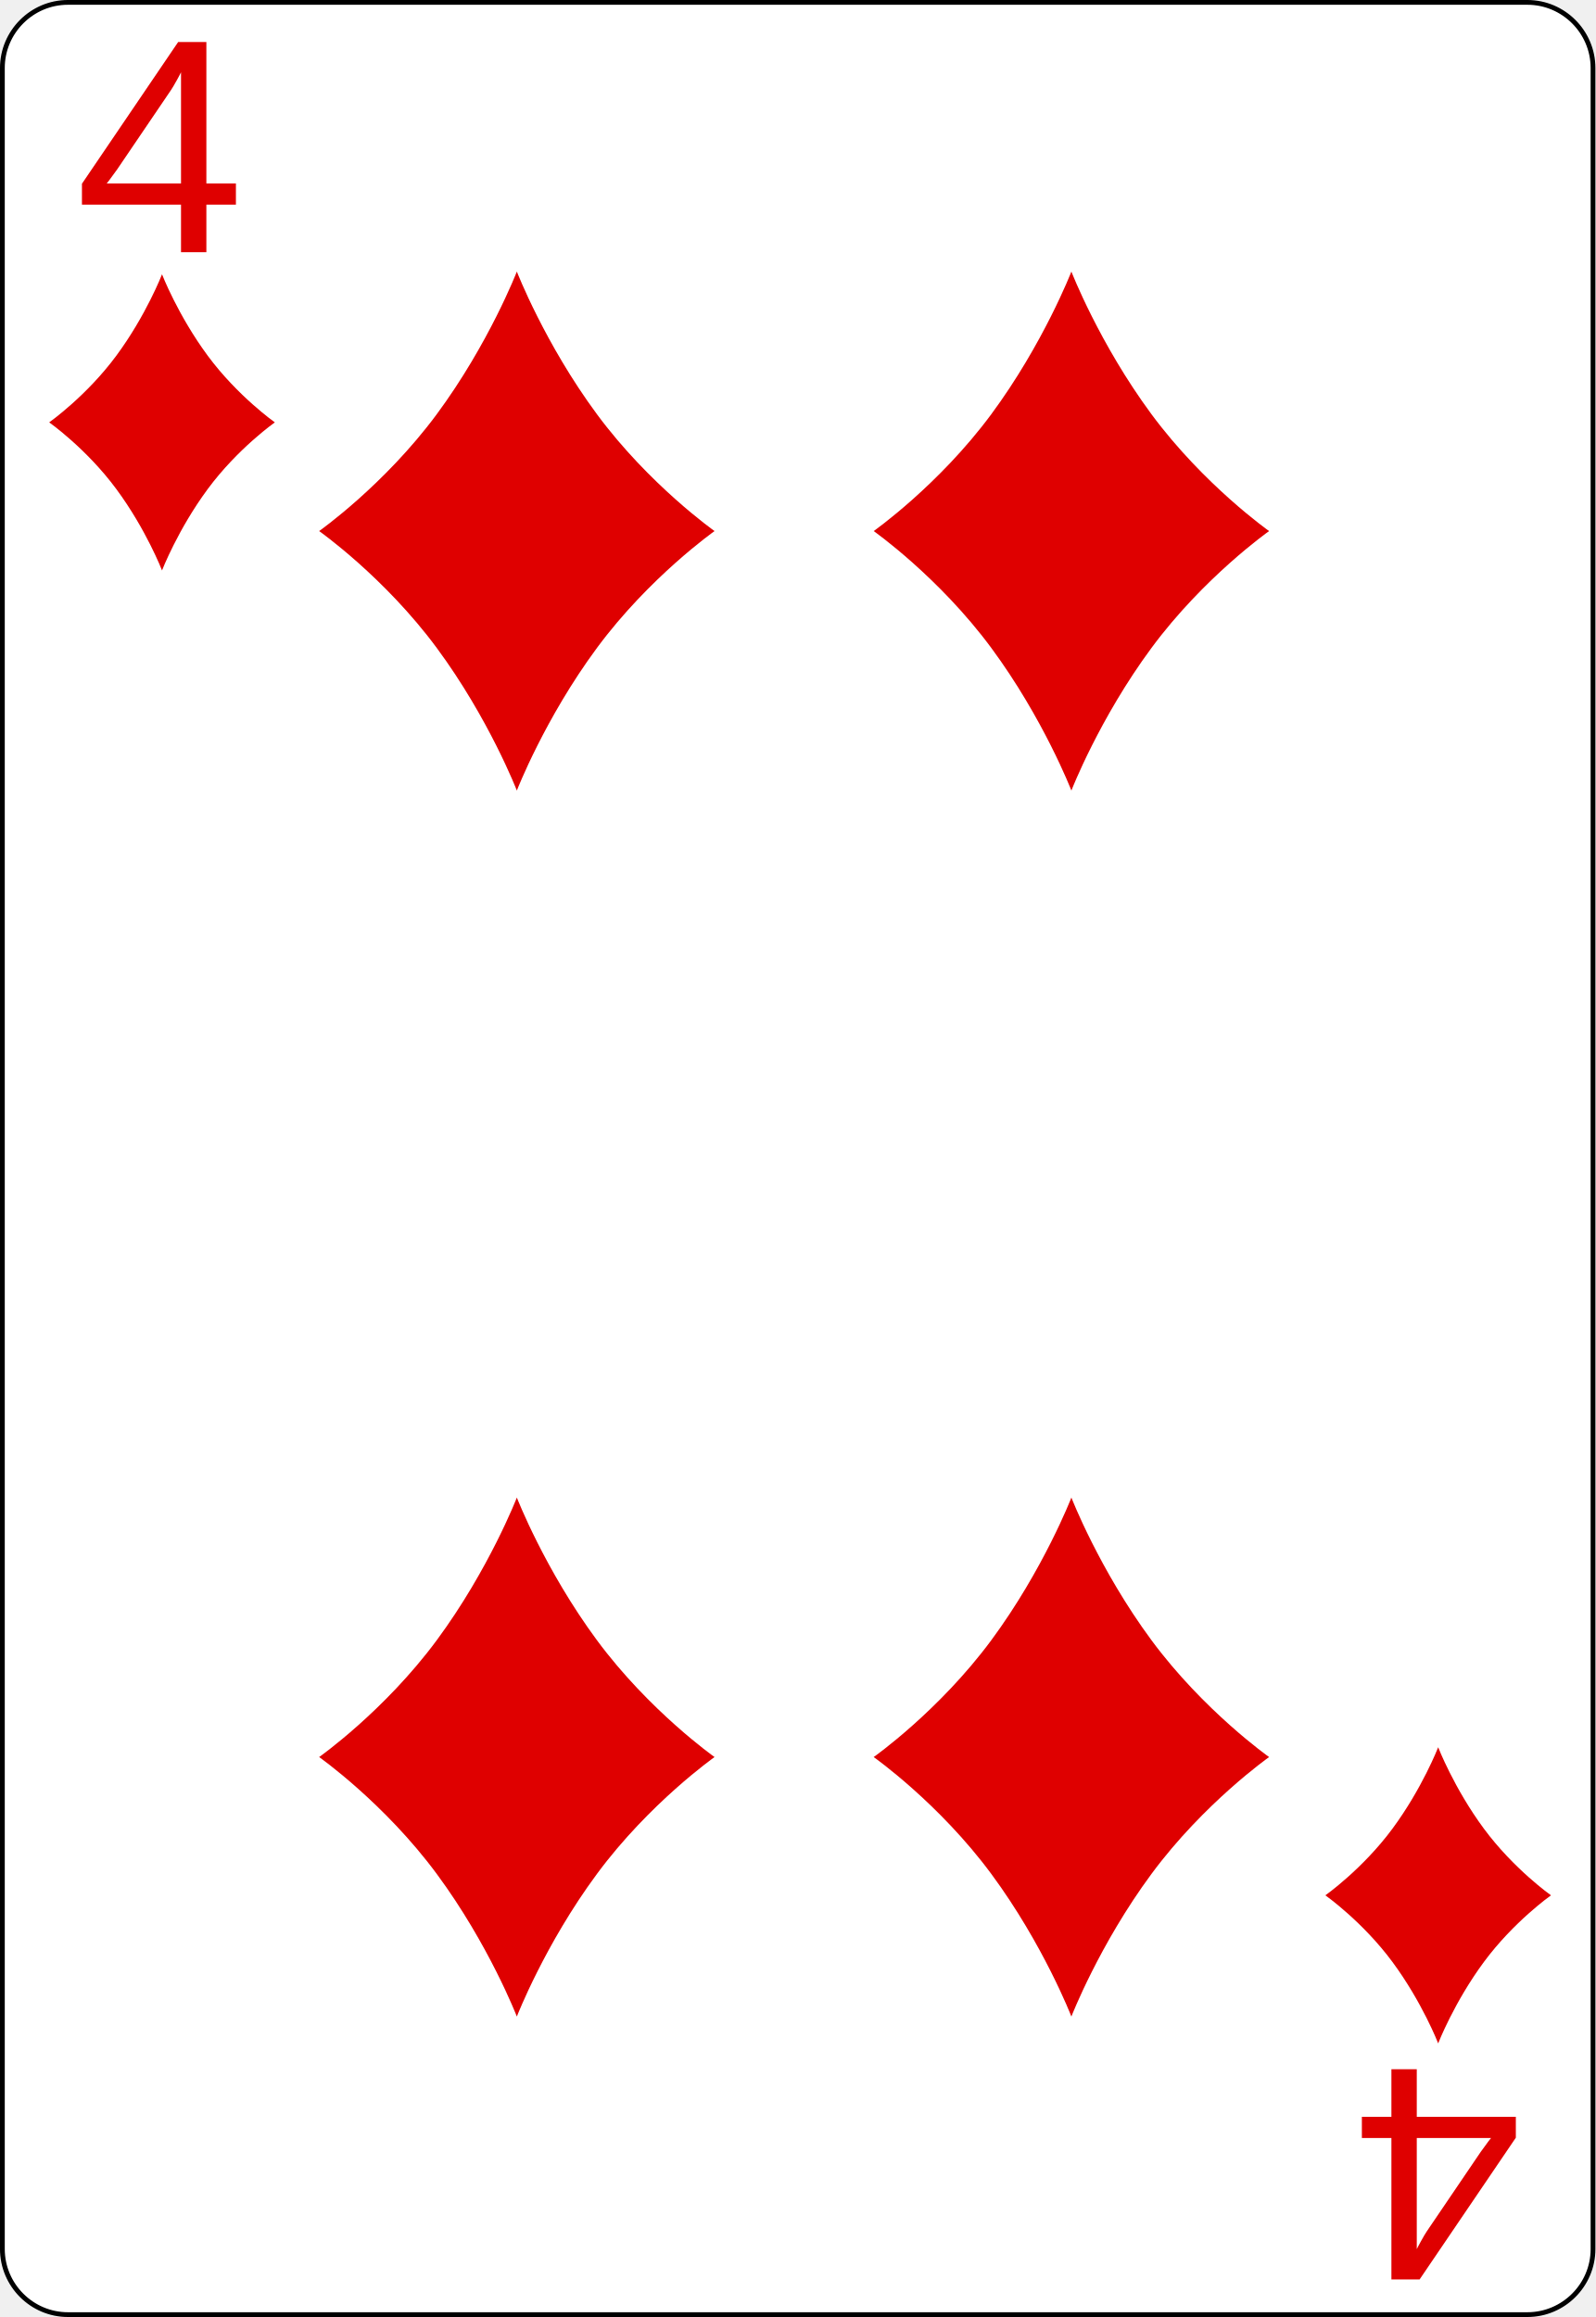
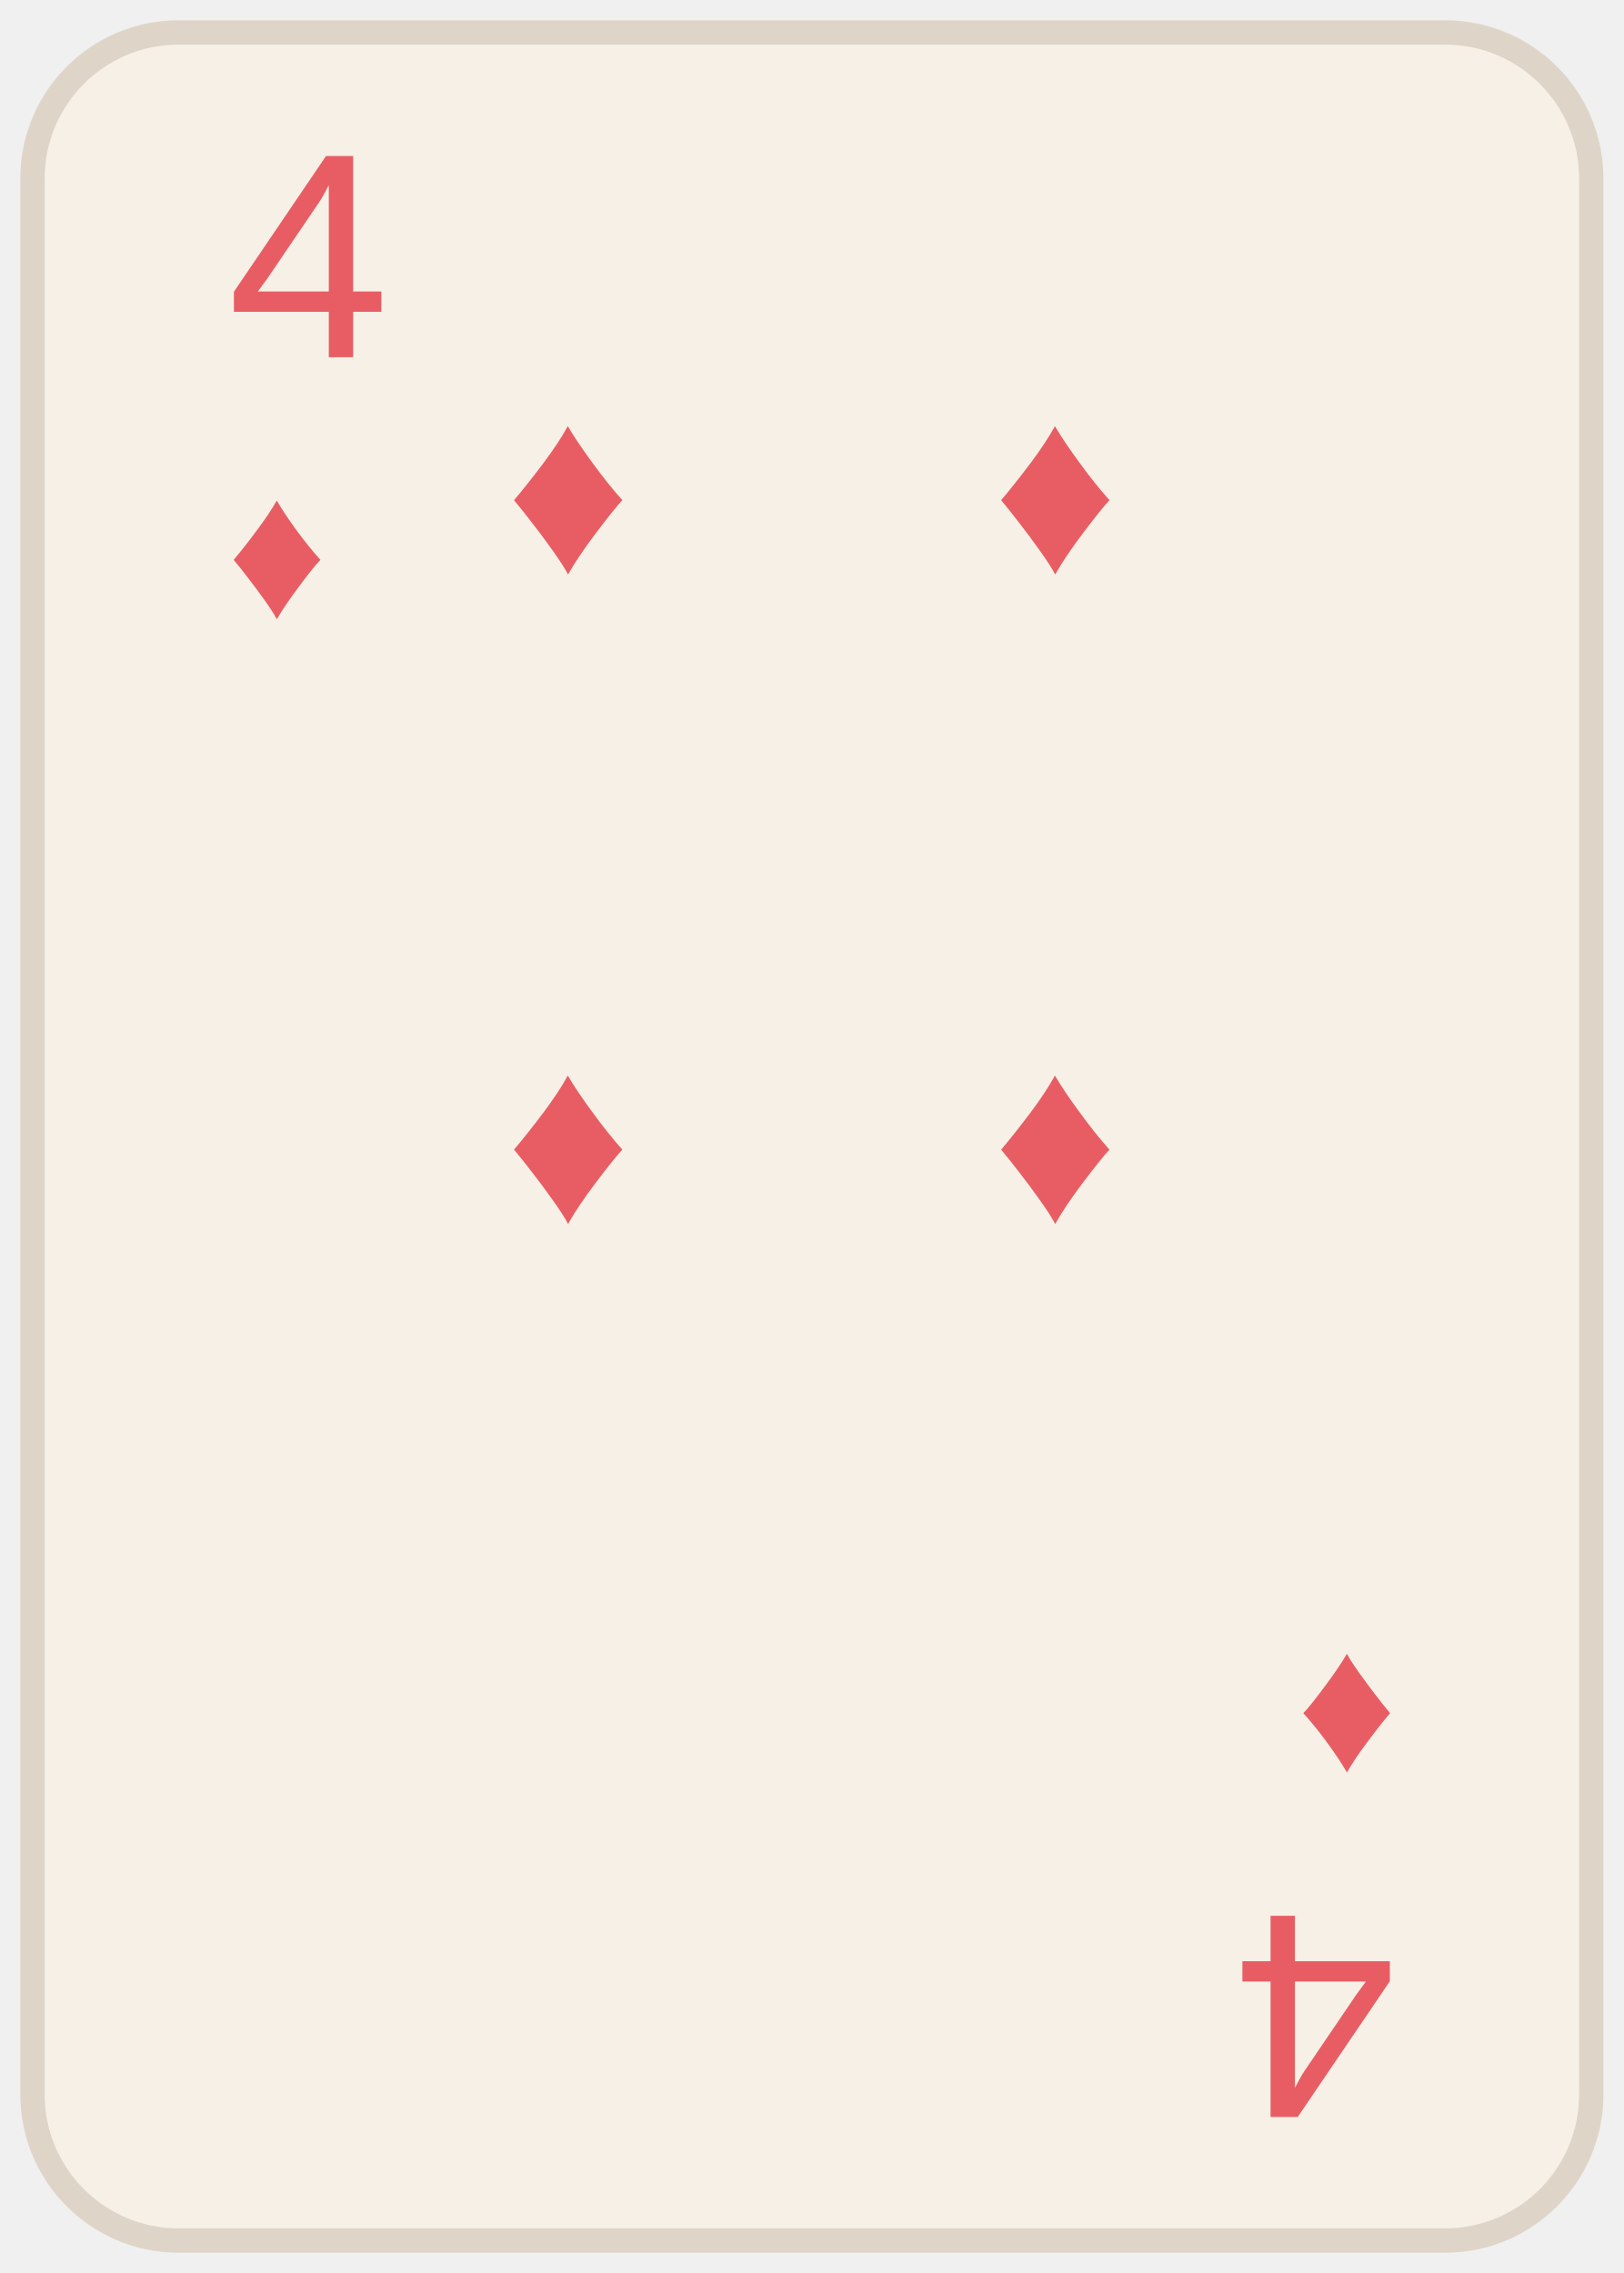
- <svg xmlns="http://www.w3.org/2000/svg" xml:space="preserve" width="222.783" height="323.556" viewBox="0 0 167.087 242.667">
-   <g style="fill-rule:nonzero;clip-rule:nonzero;stroke:#000;stroke-miterlimit:4">
-     <path d="M166.837 235.548c0 3.777-3.087 6.869-6.871 6.869H7.11c-3.775 0-6.861-3.092-6.861-6.87V7.12C.25 3.343 3.336.25 7.11.25h152.856c3.784 0 6.87 3.093 6.87 6.87z" style="fill:#fff;stroke-width:.5" />
+ <svg xmlns="http://www.w3.org/2000/svg" viewBox="0 0 100 140" role="img" aria-label="4 of D">
+   <rect x="2" y="2" width="96" height="136" rx="9" fill="#f7f0e6" stroke="#ded5c8" stroke-width="1.5" />
+   <text x="14" y="22" fill="#e85d63" font-family="Haskoy, -apple-system, Segoe UI, Arial, sans-serif" font-size="18" font-weight="500">4</text>
+   <text x="14" y="38" fill="#e85d63" font-family="Haskoy, -apple-system, Segoe UI, Arial, sans-serif" font-size="12" font-weight="500">♦</text>
+   <g>
+     <text x="35" y="30" text-anchor="middle" dominant-baseline="central" fill="#e85d63" font-family="Haskoy, -apple-system, Segoe UI, Arial, sans-serif" font-size="15" font-weight="500">♦</text>
+     <text x="65" y="30" text-anchor="middle" dominant-baseline="central" fill="#e85d63" font-family="Haskoy, -apple-system, Segoe UI, Arial, sans-serif" font-size="15" font-weight="500">♦</text>
+     <text x="35" y="70" text-anchor="middle" dominant-baseline="central" fill="#e85d63" font-family="Haskoy, -apple-system, Segoe UI, Arial, sans-serif" font-size="15" font-weight="500">♦</text>
+     <text x="65" y="70" text-anchor="middle" dominant-baseline="central" fill="#e85d63" font-family="Haskoy, -apple-system, Segoe UI, Arial, sans-serif" font-size="15" font-weight="500">♦</text>
  </g>
-   <text xml:space="preserve" x="7.846" y="26.413" style="font-size:32px;font-style:normal;font-weight:400;line-height:125%;letter-spacing:0;word-spacing:0;fill:#df0000;fill-opacity:1;stroke:none;font-family:Bitstream Vera Sans">
-     <tspan x="7.846" y="26.413" style="font-style:normal;font-variant:normal;font-weight:400;font-stretch:normal;fill:#df0000;fill-opacity:1;font-family:Arial;-inkscape-font-specification:Arial">4</tspan>
-   </text>
-   <text xml:space="preserve" x="-159.488" y="-216.715" style="font-size:32px;font-style:normal;font-weight:400;line-height:125%;letter-spacing:0;word-spacing:0;fill:#df0000;fill-opacity:1;stroke:none;font-family:Bitstream Vera Sans" transform="scale(-1)">
-     <tspan x="-159.488" y="-216.715" style="font-style:normal;font-variant:normal;font-weight:400;font-stretch:normal;fill:#df0000;fill-opacity:1;font-family:Arial;-inkscape-font-specification:Arial">4</tspan>
-   </text>
-   <path d="M3.243-4.725C1.126-7.59 0-10.5 0-10.5s-1.126 2.91-3.243 5.775C-5.361-1.862-8 0-8 0s2.639 1.861 4.757 4.726C-1.126 7.59 0 10.5 0 10.5s1.126-2.91 3.243-5.774C5.361 1.861 8 0 8 0S5.361-1.862 3.243-4.725" style="fill:#df0000" transform="translate(16.968 44.236)scale(1.4769)" />
-   <path d="M3.243-4.725C1.126-7.59 0-10.5 0-10.5s-1.126 2.91-3.243 5.775C-5.361-1.862-8 0-8 0s2.639 1.861 4.757 4.726C-1.126 7.59 0 10.5 0 10.5s1.126-2.91 3.243-5.774C5.361 1.861 8 0 8 0S5.361-1.862 3.243-4.725" style="fill:#df0000" transform="translate(150.62 198.503)scale(1.4769)" />
-   <path d="M3.243-4.725C1.126-7.59 0-10.5 0-10.5s-1.126 2.91-3.243 5.775C-5.361-1.862-8 0-8 0s2.639 1.861 4.757 4.726C-1.126 7.59 0 10.5 0 10.5s1.126-2.91 3.243-5.774C5.361 1.861 8 0 8 0S5.361-1.862 3.243-4.725" style="fill:#df0000" transform="translate(112.206 184.022)scale(2.5883)" />
-   <path d="M3.243-4.725C1.126-7.59 0-10.5 0-10.5s-1.126 2.91-3.243 5.775C-5.361-1.862-8 0-8 0s2.639 1.861 4.757 4.726C-1.126 7.59 0 10.5 0 10.5s1.126-2.91 3.243-5.774C5.361 1.861 8 0 8 0S5.361-1.862 3.243-4.725" style="fill:#df0000" transform="translate(112.206 55.62)scale(2.5883)" />
-   <path d="M3.243-4.725C1.126-7.59 0-10.5 0-10.5s-1.126 2.91-3.243 5.775C-5.361-1.862-8 0-8 0s2.639 1.861 4.757 4.726C-1.126 7.59 0 10.5 0 10.5s1.126-2.91 3.243-5.774C5.361 1.861 8 0 8 0S5.361-1.862 3.243-4.725" style="fill:#df0000" transform="translate(54.129 184.022)scale(2.5883)" />
-   <path d="M3.243-4.725C1.126-7.59 0-10.5 0-10.5s-1.126 2.91-3.243 5.775C-5.361-1.862-8 0-8 0s2.639 1.861 4.757 4.726C-1.126 7.59 0 10.5 0 10.5s1.126-2.91 3.243-5.774C5.361 1.861 8 0 8 0S5.361-1.862 3.243-4.725" style="fill:#df0000" transform="translate(54.129 55.62)scale(2.5883)" />
+   <g transform="rotate(180 50 70)">
+     <text x="14" y="22" fill="#e85d63" font-family="Haskoy, -apple-system, Segoe UI, Arial, sans-serif" font-size="18" font-weight="500">4</text>
+     <text x="14" y="38" fill="#e85d63" font-family="Haskoy, -apple-system, Segoe UI, Arial, sans-serif" font-size="12" font-weight="500">♦</text>
+   </g>
</svg>
